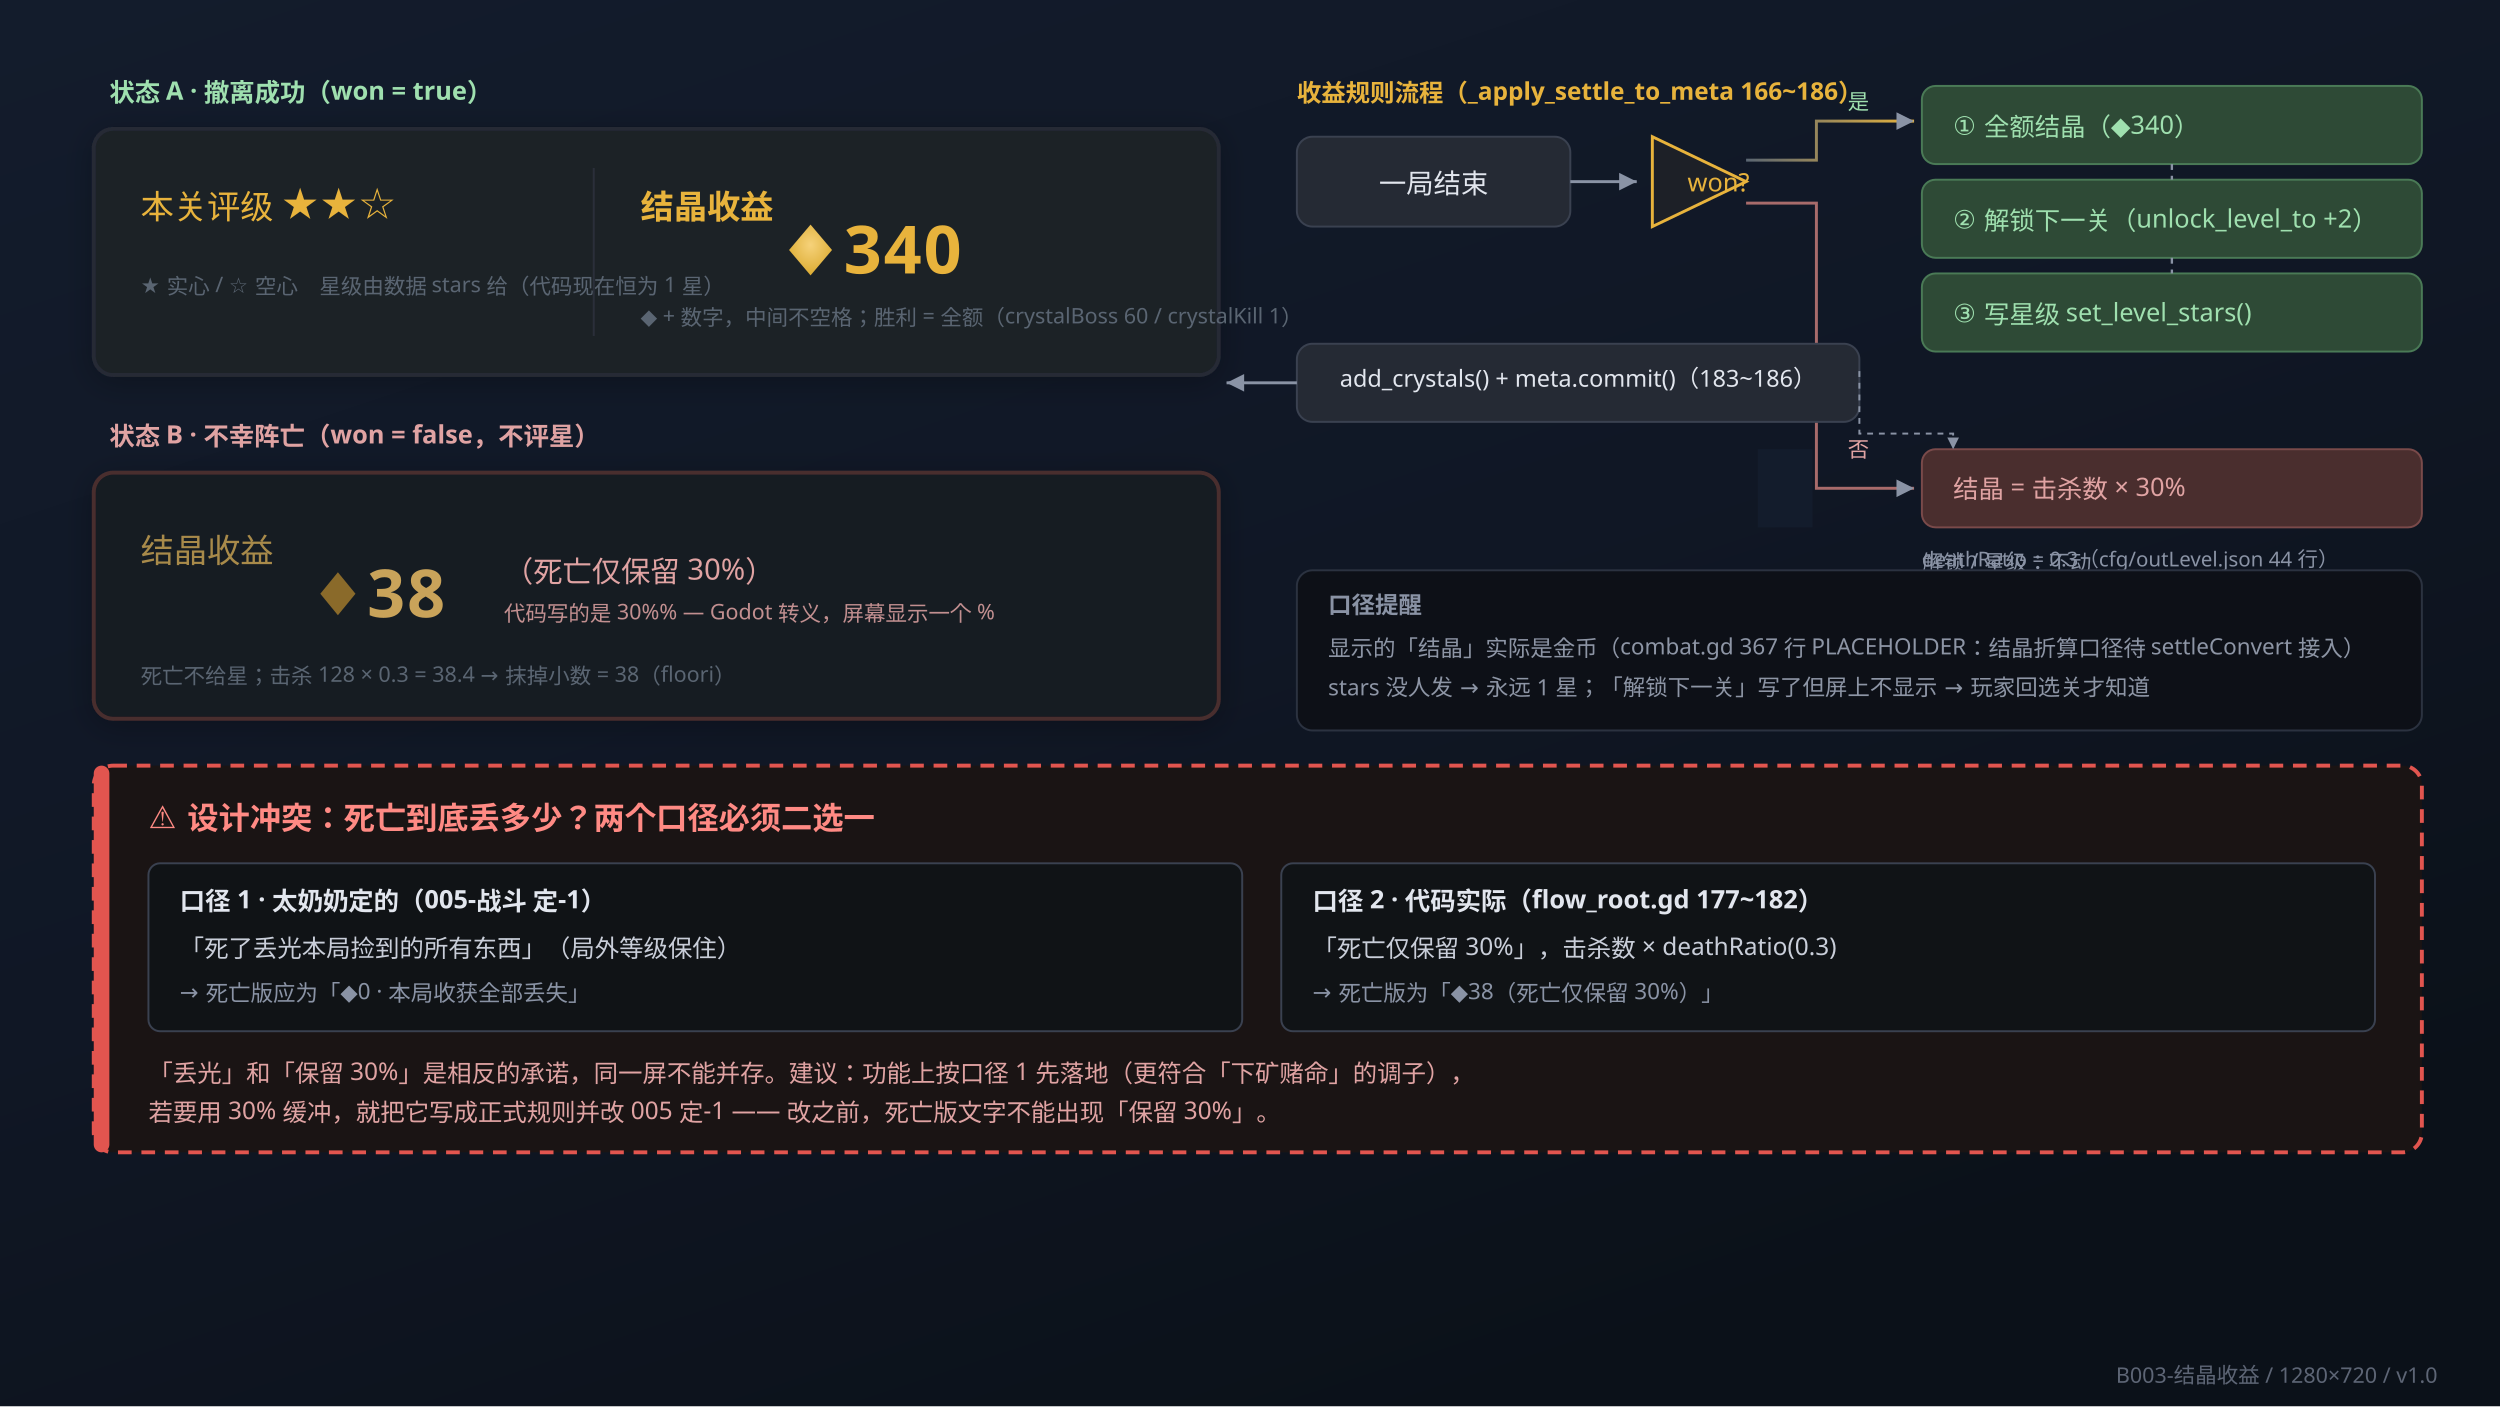
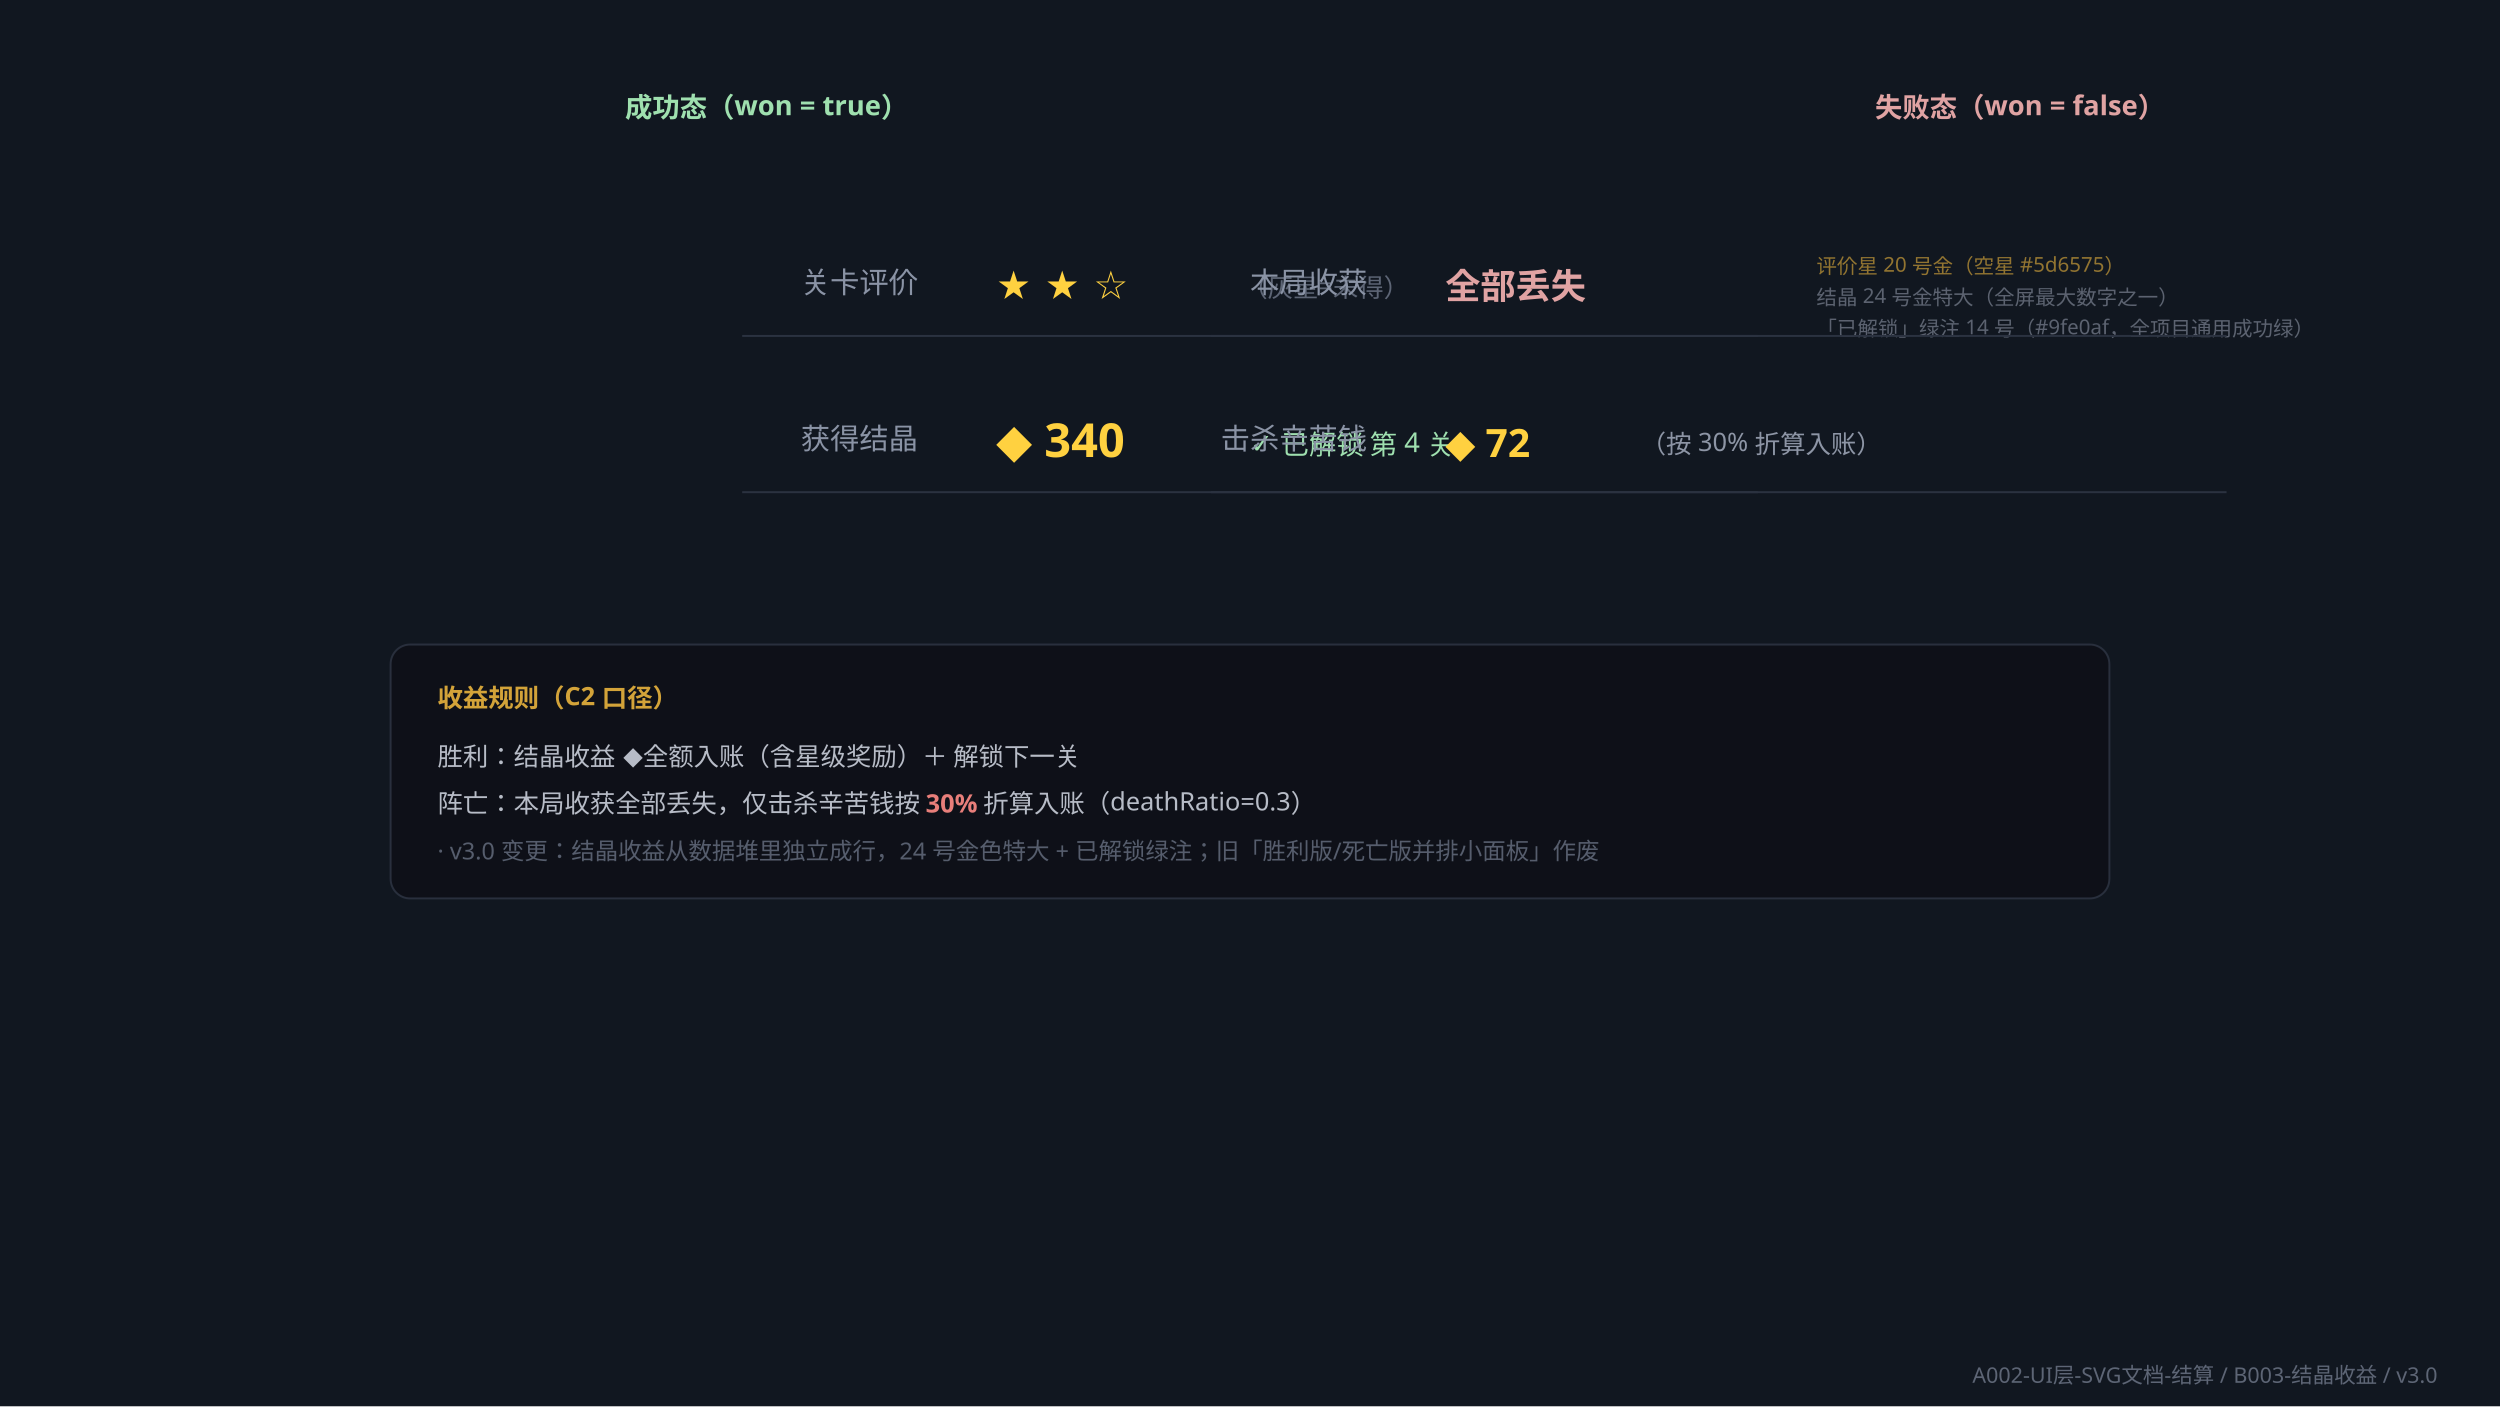
<svg xmlns="http://www.w3.org/2000/svg" viewBox="0 0 1280 720" width="1280" height="720" font-family="'Noto Sans SC','Microsoft YaHei','PingFang SC',sans-serif">
-   <defs>
-     <linearGradient id="stlBg" x1="0" y1="0" x2="0.6" y2="1">
-       <stop offset="0" stop-color="#131c2c" />
-       <stop offset="0.55" stop-color="#101725" />
-       <stop offset="1" stop-color="#0b1119" />
-     </linearGradient>
-     <linearGradient id="stlArrow" x1="0" y1="0" x2="1" y2="0">
-       <stop offset="0" stop-color="#5a6572" />
-       <stop offset="1" stop-color="#e8b33c" />
-     </linearGradient>
-     <radialGradient id="stlDiamond" cx="0.5" cy="0.4" r="0.6">
-       <stop offset="0" stop-color="#f6d27a" />
-       <stop offset="1" stop-color="#dcac33" />
-     </radialGradient>
-     <filter id="stlShadow" x="-30%" y="-60%" width="160%" height="240%">
-       <feDropShadow dx="0" dy="3" stdDeviation="8" flood-color="#000000" flood-opacity="0.25" />
-     </filter>
-     <marker id="stlArrowHead" markerWidth="8" markerHeight="8" refX="6" refY="3" orient="auto">
-       <path d="M0 0 L6 3 L0 6 Z" fill="#8a93a5" />
-     </marker>
-   </defs>
-   <rect x="0" y="0" width="1280" height="720" fill="url(#stlBg)" />
-   <text x="56" y="52" font-size="13" font-weight="700" fill="#9fe0af">状态 A · 撤离成功（won = true）</text>
-   <g filter="url(#stlShadow)">
-     <rect x="48" y="66" width="576" height="126" rx="10" fill="#1d2027" stroke="#252a34" stroke-width="2" />
+   <rect width="1280" height="720" fill="#10151d" />
+   <g opacity="0.12">
+     <rect width="1280" height="720" fill="#1a2230" />
  </g>
-   <text x="72" y="112" font-size="17" fill="#e8b33c">本关评级
-     <tspan font-size="22">★★☆</tspan>
-   </text>
-   <text x="72" y="150" font-size="11" fill="#5a6572">★ 实心 / ☆ 空心　星级由数据 stars 给（代码现在恒为 1 星）</text>
-   <line x1="304" y1="86" x2="304" y2="172" stroke="#2a2f3a" />
-   <text x="328" y="112" font-size="17" font-weight="700" fill="#e8b33c">结晶收益</text>
+   <text x="320" y="60" font-size="14" font-weight="700" fill="#9fe0af">成功态（won = true）</text>
  <g>
-     <path d="M404 128 l11 -13 l11 13 l-11 13 Z" fill="url(#stlDiamond)" />
-     <text x="432" y="140" font-size="34" font-weight="700" fill="#e8b33c" letter-spacing="1">340</text>
+     <text x="470" y="150" font-size="15" fill="#8a93a5" text-anchor="end">关卡评价</text>
+     <text x="510" y="153" font-size="20" fill="#ffd140" font-weight="700">★ ★ ☆</text>
+     <text x="636" y="152" font-size="13" fill="#5d6575">（灰星=未得）</text>
+     <path d="M380 172 H900" stroke="#2b3240" />
+     <text x="470" y="230" font-size="15" fill="#8a93a5" text-anchor="end">获得结晶</text>
+     <text x="510" y="234" font-size="24" fill="#ffd140" font-weight="800">◆ 340</text>
+     <text x="640" y="232" font-size="14" fill="#9fe0af">✓ 已解锁 第 4 关</text>
+     <path d="M380 252 H900" stroke="#2b3240" />
  </g>
-   <text x="328" y="166" font-size="11" fill="#5a6572">◆ + 数字，中间不空格；胜利 = 全额（crystalBoss 60 / crystalKill 1）</text>
-   <text x="56" y="228" font-size="13" font-weight="700" fill="#e0a3a3">状态 B · 不幸阵亡（won = false，不评星）</text>
-   <g filter="url(#stlShadow)">
-     <rect x="48" y="242" width="576" height="126" rx="10" fill="#171b22" stroke="#4a2e2e" stroke-width="2" />
-   </g>
-   <text x="72" y="288" font-size="17" fill="#a88a4a">结晶收益</text>
-   <g>
-     <path d="M164 304 l9 -11 l9 11 l-9 11 Z" fill="#8a6a2a" />
-     <text x="188" y="316" font-size="34" font-weight="700" fill="#c9a35a" letter-spacing="1">38</text>
-   </g>
-   <text x="258" y="298" font-size="15" fill="#e0a3a3">（死亡仅保留 30%）</text>
-   <text x="258" y="318" font-size="11" fill="#e0a3a3" opacity="0.85">代码写的是 30%% — Godot 转义，屏幕显示一个 %</text>
-   <text x="72" y="350" font-size="11" fill="#5a6572">死亡不给星；击杀 128 × 0.3 = 38.4 → 抹掉小数 = 38（floori）</text>
-   <text x="664" y="52" font-size="12.5" font-weight="700" fill="#e8b33c">收益规则流程（_apply_settle_to_meta 166~186）</text>
-   <g>
-     <rect x="664" y="70" width="140" height="46" rx="8" fill="#252a34" stroke="#3a4150" />
-     <text x="734" y="99" font-size="14" fill="#e2e6ee" text-anchor="middle">一局结束</text>
-   </g>
-   <path d="M804 93 L838 93" stroke="#8a93a5" stroke-width="1.5" marker-end="url(#stlArrowHead)" />
-   <g>
-     <path d="M846 70 l48 23 l-48 23 Z" fill="#1d2027" stroke="#e8b33c" stroke-width="1.5" />
-     <text x="864" y="98" font-size="13" fill="#e8b33c">won?</text>
-   </g>
-   <path d="M894 82 L930 82 L930 62 L980 62" stroke="url(#stlArrow)" stroke-width="1.5" fill="none" marker-end="url(#stlArrowHead)" />
-   <text x="946" y="56" font-size="11" fill="#9fe0af">是</text>
-   <g>
-     <rect x="984" y="44" width="256" height="40" rx="7" fill="#2e4a36" stroke="#4a7a56" />
-     <text x="1000" y="69" font-size="13" fill="#9fe0af">① 全额结晶（◆340）</text>
-   </g>
-   <g>
-     <rect x="984" y="92" width="256" height="40" rx="7" fill="#2e4a36" stroke="#4a7a56" />
-     <text x="1000" y="117" font-size="13" fill="#9fe0af">② 解锁下一关（unlock_level_to +2）</text>
-   </g>
-   <g>
-     <rect x="984" y="140" width="256" height="40" rx="7" fill="#2e4a36" stroke="#4a7a56" />
-     <text x="1000" y="165" font-size="13" fill="#9fe0af">③ 写星级 set_level_stars()</text>
-   </g>
-   <path d="M1112 84 L1112 92 M1112 132 L1112 140" stroke="#8a93a5" stroke-width="1.2" stroke-dasharray="3 3" />
-   <path d="M894 104 L930 104 L930 250 L980 250" stroke="#a86b6b" stroke-width="1.5" fill="none" marker-end="url(#stlArrowHead)" />
-   <text x="946" y="234" font-size="11" fill="#e0a3a3">否</text>
-   <g>
-     <rect x="900" y="230" width="28" height="40" fill="#131c2c" />
-     <rect x="984" y="230" width="256" height="40" rx="7" fill="#4a2e2e" stroke="#7a4a4a" />
-     <text x="1000" y="255" font-size="13" fill="#e0a3a3">结晶 = 击杀数 × 30%</text>
-   </g>
-   <text x="984" y="290" font-size="10.5" fill="#8a93a5">deathRatio = 0.3（cfg/outLevel.json 44 行）</text>
-   <text x="984" y="306" font-size="10.5" fill="#8a93a5">128 × 0.3 = 38.4 → floori → ◆38</text>
-   <text x="984" y="292" font-size="11" fill="#8a93a5">解锁 / 星级：不动</text>
-   <g>
-     <rect x="664" y="176" width="288" height="40" rx="8" fill="#252a34" stroke="#3a4150" />
-     <text x="808" y="198" font-size="12" fill="#e2e6ee" text-anchor="middle">add_crystals() + meta.commit()（183~186）</text>
-   </g>
-   <path d="M664 196 L628 196" stroke="#8a93a5" stroke-width="1.5" marker-end="url(#stlArrowHead)" />
-   <path d="M952 190 L952 222 L1000 222 L1000 230" stroke="#8a93a5" stroke-width="1" stroke-dasharray="3 3" fill="none" marker-end="url(#stlArrowHead)" />
-   <g>
-     <rect x="664" y="292" width="576" height="82" rx="8" fill="#0d1017" stroke="#2b3240" />
-     <text x="680" y="314" font-size="12" font-weight="700" fill="#8a93a5">口径提醒</text>
-     <g font-size="11.5" fill="#8d95a5">
-       <text x="680" y="336">显示的「结晶」实际是金币（combat.gd 367 行 PLACEHOLDER：结晶折算口径待 settleConvert 接入）</text>
-       <text x="680" y="356">stars 没人发 → 永远 1 星；「解锁下一关」写了但屏上不显示 → 玩家回选关才知道</text>
+   <g opacity="0.6">
+     <g fill="#e8b33c" font-size="10.5">
+       <text x="930" y="140">评价星 20 号金（空星 #5d6575）</text>
+       <text x="930" y="156" fill="#8d95a5">结晶 24 号金特大（全屏最大数字之一）</text>
+       <text x="930" y="172" fill="#8d95a5">「已解锁」绿注 14 号（#9fe0af，全项目通用成功绿）</text>
    </g>
  </g>
+   <text x="960" y="60" font-size="14" font-weight="700" fill="#e0a3a3">失败态（won = false）</text>
  <g>
-     <rect x="48" y="392" width="1192" height="198" rx="10" fill="#1a1414" stroke="#e2554f" stroke-width="2" stroke-dasharray="7 5" />
-     <rect x="48" y="392" width="8" height="198" rx="4" fill="#e2554f" />
-     <text x="76" y="424" font-size="16" font-weight="700" fill="#ff8a84">⚠ 设计冲突：死亡到底丢多少？两个口径必须二选一</text>
-     <g>
-       <rect x="76" y="442" width="560" height="86" rx="6" fill="#101316" stroke="#3a4150" />
-       <text x="92" y="466" font-size="13" font-weight="700" fill="#e2e6ee">口径 1 · 太奶奶定的（005-战斗 定-1）</text>
-       <text x="92" y="490" font-size="12.5" fill="#c9ced9">「死了丢光本局捡到的所有东西」（局外等级保住）</text>
-       <text x="92" y="512" font-size="11.5" fill="#8a93a5">→ 死亡版应为「◆0 · 本局收获全部丢失」</text>
-     </g>
-     <g>
-       <rect x="656" y="442" width="560" height="86" rx="6" fill="#101316" stroke="#3a4150" />
-       <text x="672" y="466" font-size="13" font-weight="700" fill="#e2e6ee">口径 2 · 代码实际（flow_root.gd 177~182）</text>
-       <text x="672" y="490" font-size="12.5" fill="#c9ced9">「死亡仅保留 30%」，击杀数 × deathRatio(0.3)</text>
-       <text x="672" y="512" font-size="11.5" fill="#8a93a5">→ 死亡版为「◆38（死亡仅保留 30%）」</text>
-     </g>
-     <g font-size="12.5" fill="#e0a3a3">
-       <text x="76" y="554">「丢光」和「保留 30%」是相反的承诺，同一屏不能并存。建议：功能上按口径 1 先落地（更符合「下矿赌命」的调子），</text>
-       <text x="76" y="574">若要用 30% 缓冲，就把它写成正式规则并改 005 定-1 —— 改之前，死亡版文字不能出现「保留 30%」。</text>
-     </g>
+     <text x="700" y="150" font-size="15" fill="#8a93a5" text-anchor="end">本局收获</text>
+     <text x="740" y="153" font-size="18" fill="#e0a3a3" font-weight="700">全部丢失</text>
+     <path d="M620 172 H1140" stroke="#2b3240" />
+     <text x="700" y="230" font-size="15" fill="#8a93a5" text-anchor="end">击杀辛苦钱</text>
+     <text x="740" y="234" font-size="20" fill="#ffd140" font-weight="700">◆ 72</text>
+     <text x="840" y="232" font-size="13" fill="#8d95a5">（按 30% 折算入账）</text>
+     <path d="M620 252 H1140" stroke="#2b3240" />
  </g>
-   <text x="1248" y="708" font-size="11" fill="#5d6575" text-anchor="end">B003-结晶收益 / 1280×720 / v1.0</text>
+   <g opacity="0.9">
+     <rect x="200" y="330" width="880" height="130" rx="10" fill="#0d1017" stroke="#2b3240" />
+     <text x="224" y="362" font-size="13" font-weight="700" fill="#e8b33c">收益规则（C2 口径）</text>
+     <text x="224" y="392" font-size="13" fill="#c9ced9">胜利：结晶收益 ◆全额入账（含星级奖励）＋ 解锁下一关</text>
+     <text x="224" y="416" font-size="13" fill="#c9ced9">阵亡：本局收获全部丢失，仅击杀辛苦钱按 <tspan fill="#ff8a84" font-weight="700">30%</tspan> 折算入账（deathRatio=0.3）</text>
+     <text x="224" y="440" font-size="12" fill="#5d6575">· v3.0 变更：结晶收益从数据堆里独立成行，24 号金色特大 + 已解锁绿注；旧「胜利版/死亡版并排小面板」作废</text>
+   </g>
+   <text x="1248" y="708" font-size="11" fill="#5d6575" text-anchor="end">A002-UI层-SVG文档-结算 / B003-结晶收益 / v3.0</text>
</svg>
